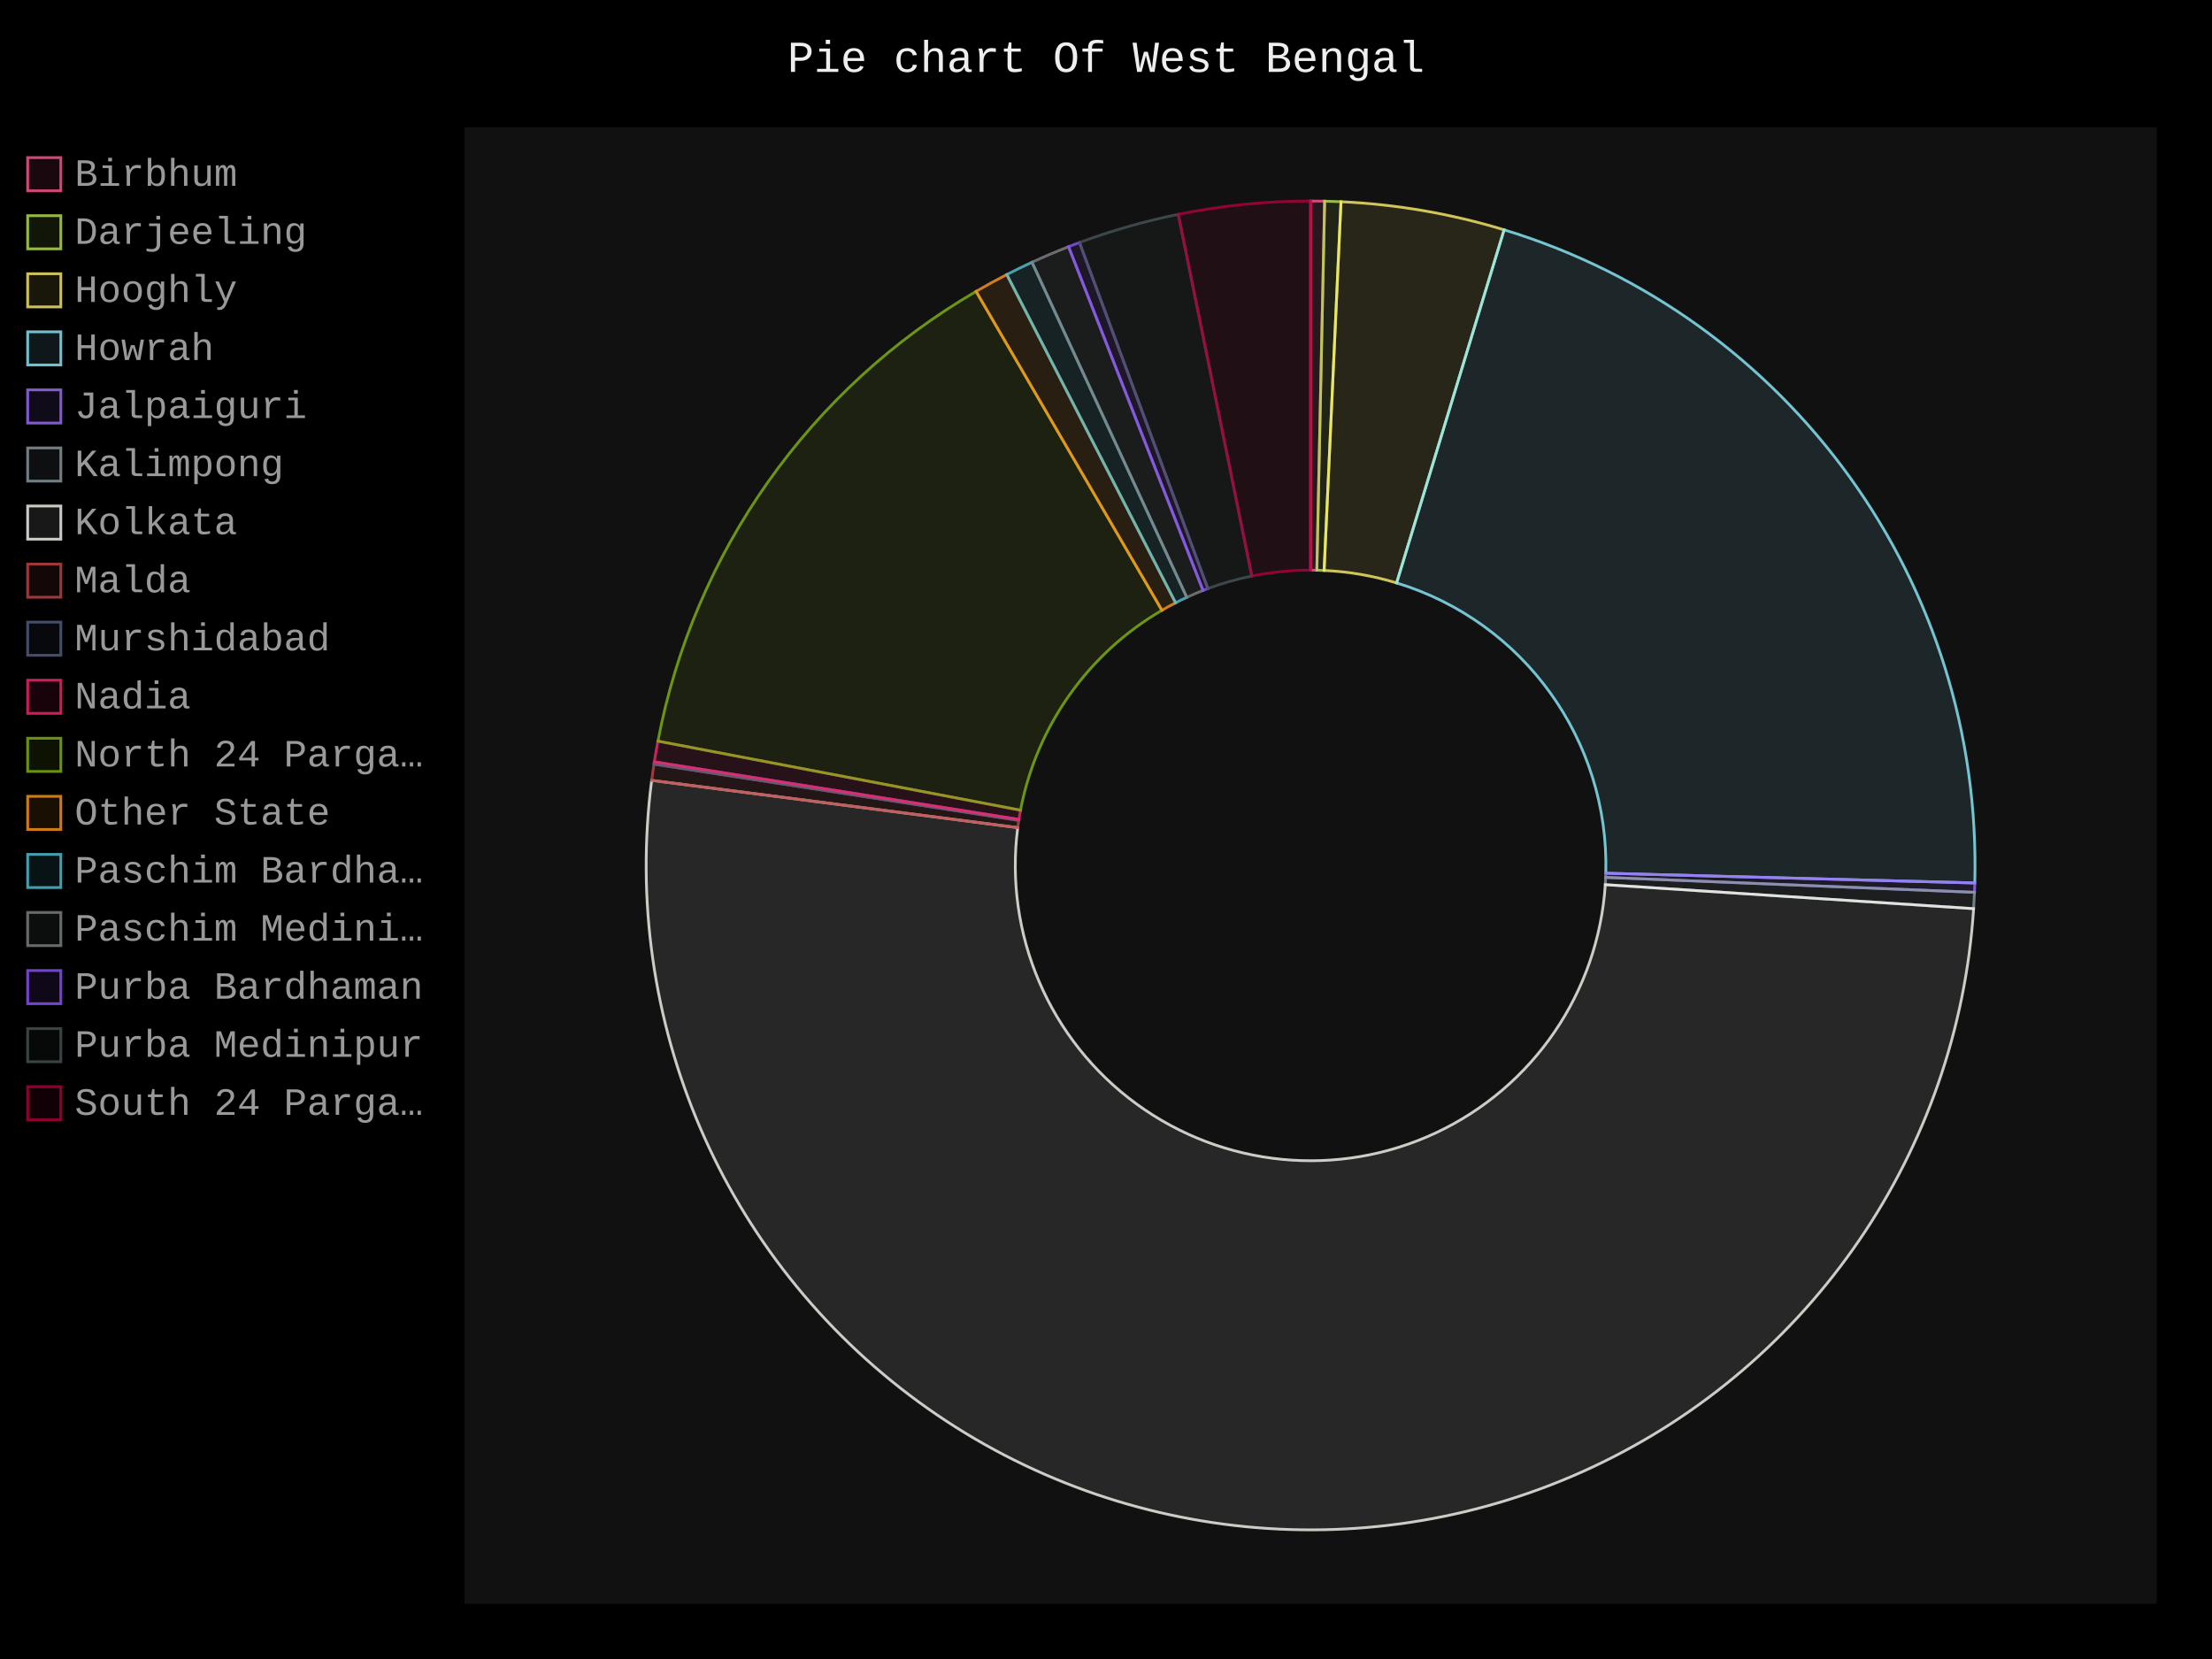
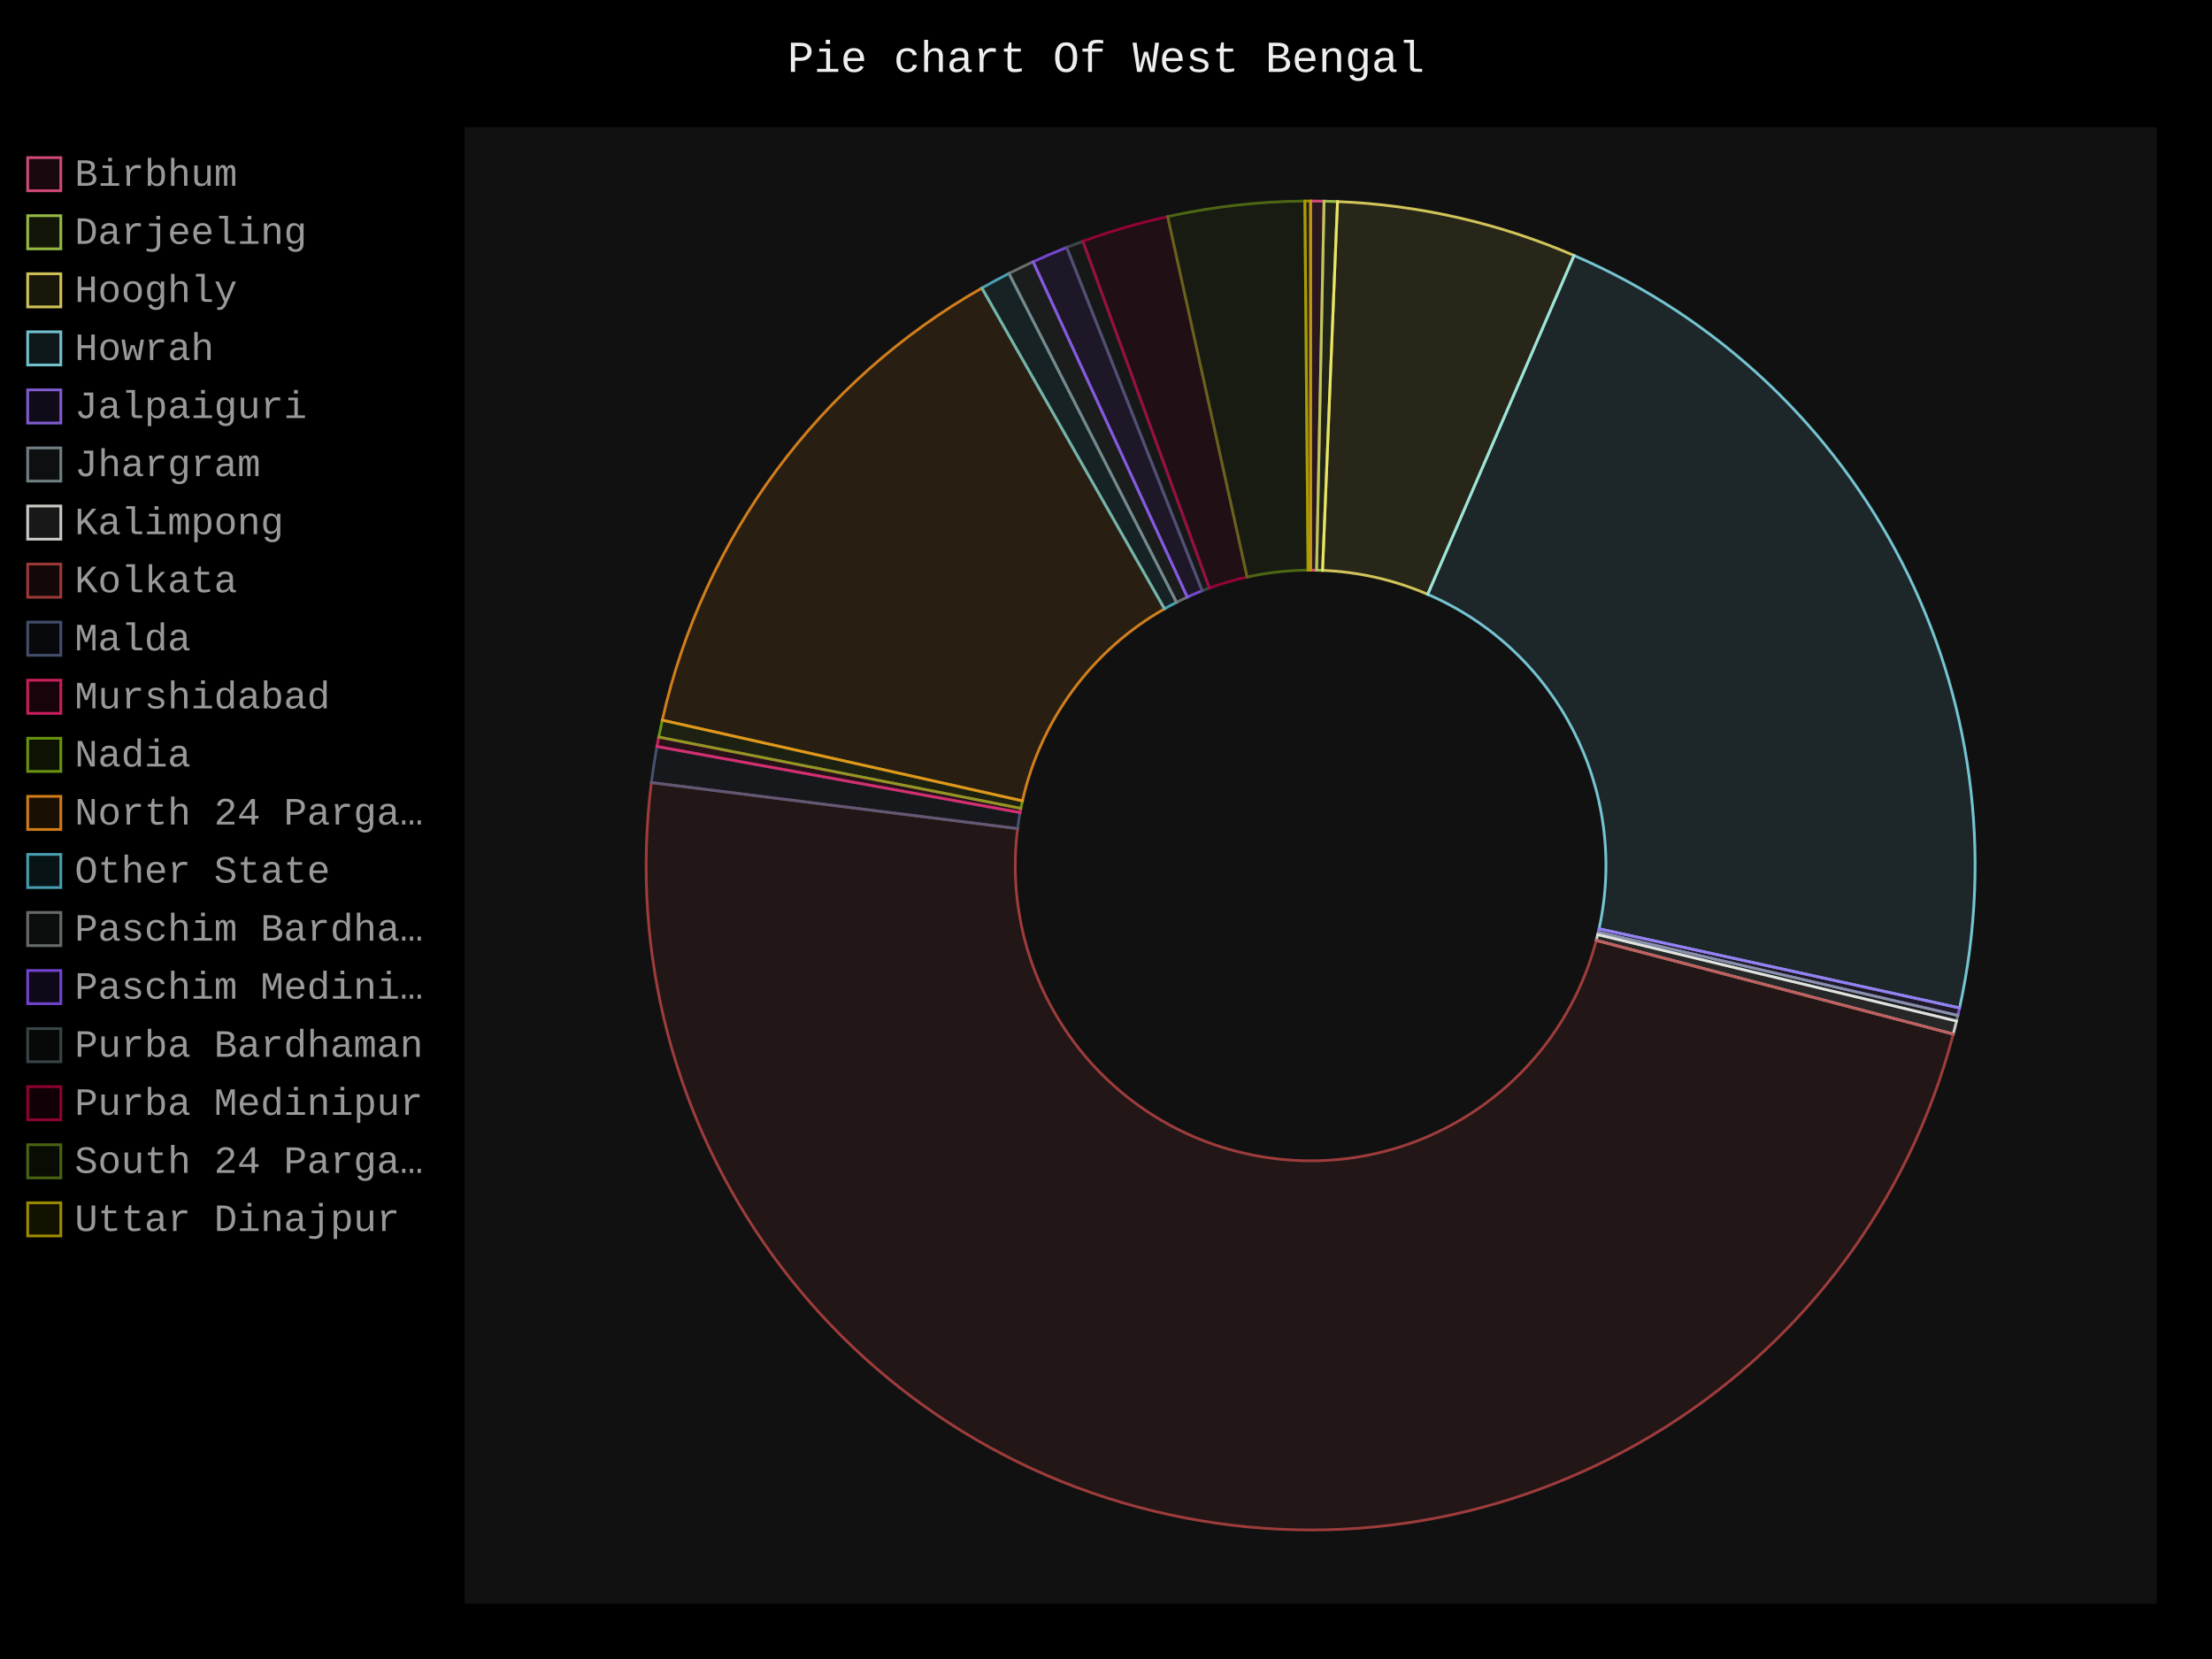
- <svg xmlns="http://www.w3.org/2000/svg" id="chart-f650f828-124a-4402-bc14-d7fe53fa1a33" class="pygal-chart" viewBox="0 0 800 600">
+ <svg xmlns="http://www.w3.org/2000/svg" id="chart-24ae775e-12b5-4b50-8628-067c514efa41" class="pygal-chart" viewBox="0 0 800 600">
  <defs>
-     <style type="text/css">#chart-f650f828-124a-4402-bc14-d7fe53fa1a33{-webkit-user-select:none;-webkit-font-smoothing:antialiased;font-family:Consolas,"Liberation Mono",Menlo,Courier,monospace}#chart-f650f828-124a-4402-bc14-d7fe53fa1a33 .title{font-family:Consolas,"Liberation Mono",Menlo,Courier,monospace;font-size:16px}#chart-f650f828-124a-4402-bc14-d7fe53fa1a33 .legends .legend text{font-family:Consolas,"Liberation Mono",Menlo,Courier,monospace;font-size:14px}#chart-f650f828-124a-4402-bc14-d7fe53fa1a33 .axis text{font-family:Consolas,"Liberation Mono",Menlo,Courier,monospace;font-size:10px}#chart-f650f828-124a-4402-bc14-d7fe53fa1a33 .axis text.major{font-family:Consolas,"Liberation Mono",Menlo,Courier,monospace;font-size:10px}#chart-f650f828-124a-4402-bc14-d7fe53fa1a33 .text-overlay text.value{font-family:Consolas,"Liberation Mono",Menlo,Courier,monospace;font-size:16px}#chart-f650f828-124a-4402-bc14-d7fe53fa1a33 .text-overlay text.label{font-family:Consolas,"Liberation Mono",Menlo,Courier,monospace;font-size:10px}#chart-f650f828-124a-4402-bc14-d7fe53fa1a33 .tooltip{font-family:Consolas,"Liberation Mono",Menlo,Courier,monospace;font-size:14px}#chart-f650f828-124a-4402-bc14-d7fe53fa1a33 text.no_data{font-family:Consolas,"Liberation Mono",Menlo,Courier,monospace;font-size:64px}
- #chart-f650f828-124a-4402-bc14-d7fe53fa1a33{background-color:black}#chart-f650f828-124a-4402-bc14-d7fe53fa1a33 path,#chart-f650f828-124a-4402-bc14-d7fe53fa1a33 line,#chart-f650f828-124a-4402-bc14-d7fe53fa1a33 rect,#chart-f650f828-124a-4402-bc14-d7fe53fa1a33 circle{-webkit-transition:1s ease-out;-moz-transition:1s ease-out;transition:1s ease-out}#chart-f650f828-124a-4402-bc14-d7fe53fa1a33 .graph &gt; .background{fill:black}#chart-f650f828-124a-4402-bc14-d7fe53fa1a33 .plot &gt; .background{fill:#111}#chart-f650f828-124a-4402-bc14-d7fe53fa1a33 .graph{fill:#999}#chart-f650f828-124a-4402-bc14-d7fe53fa1a33 text.no_data{fill:#eee}#chart-f650f828-124a-4402-bc14-d7fe53fa1a33 .title{fill:#eee}#chart-f650f828-124a-4402-bc14-d7fe53fa1a33 .legends .legend text{fill:#999}#chart-f650f828-124a-4402-bc14-d7fe53fa1a33 .legends .legend:hover text{fill:#eee}#chart-f650f828-124a-4402-bc14-d7fe53fa1a33 .axis .line{stroke:#eee}#chart-f650f828-124a-4402-bc14-d7fe53fa1a33 .axis .guide.line{stroke:#555}#chart-f650f828-124a-4402-bc14-d7fe53fa1a33 .axis .major.line{stroke:#999}#chart-f650f828-124a-4402-bc14-d7fe53fa1a33 .axis text.major{fill:#eee}#chart-f650f828-124a-4402-bc14-d7fe53fa1a33 .axis.y .guides:hover .guide.line,#chart-f650f828-124a-4402-bc14-d7fe53fa1a33 .line-graph .axis.x .guides:hover .guide.line,#chart-f650f828-124a-4402-bc14-d7fe53fa1a33 .stackedline-graph .axis.x .guides:hover .guide.line,#chart-f650f828-124a-4402-bc14-d7fe53fa1a33 .xy-graph .axis.x .guides:hover .guide.line{stroke:#eee}#chart-f650f828-124a-4402-bc14-d7fe53fa1a33 .axis .guides:hover text{fill:#eee}#chart-f650f828-124a-4402-bc14-d7fe53fa1a33 .reactive{fill-opacity:.1;stroke-opacity:.8}#chart-f650f828-124a-4402-bc14-d7fe53fa1a33 .ci{stroke:#999}#chart-f650f828-124a-4402-bc14-d7fe53fa1a33 .reactive.active,#chart-f650f828-124a-4402-bc14-d7fe53fa1a33 .active .reactive{fill-opacity:.75;stroke-opacity:.9;stroke-width:4}#chart-f650f828-124a-4402-bc14-d7fe53fa1a33 .ci .reactive.active{stroke-width:1.5}#chart-f650f828-124a-4402-bc14-d7fe53fa1a33 .series text{fill:#eee}#chart-f650f828-124a-4402-bc14-d7fe53fa1a33 .tooltip rect{fill:#111;stroke:#eee;-webkit-transition:opacity 1s ease-out;-moz-transition:opacity 1s ease-out;transition:opacity 1s ease-out}#chart-f650f828-124a-4402-bc14-d7fe53fa1a33 .tooltip .label{fill:#999}#chart-f650f828-124a-4402-bc14-d7fe53fa1a33 .tooltip .label{fill:#999}#chart-f650f828-124a-4402-bc14-d7fe53fa1a33 .tooltip .legend{font-size:.8em;fill:#555}#chart-f650f828-124a-4402-bc14-d7fe53fa1a33 .tooltip .x_label{font-size:.6em;fill:#eee}#chart-f650f828-124a-4402-bc14-d7fe53fa1a33 .tooltip .xlink{font-size:.5em;text-decoration:underline}#chart-f650f828-124a-4402-bc14-d7fe53fa1a33 .tooltip .value{font-size:1.5em}#chart-f650f828-124a-4402-bc14-d7fe53fa1a33 .bound{font-size:.5em}#chart-f650f828-124a-4402-bc14-d7fe53fa1a33 .max-value{font-size:.75em;fill:#555}#chart-f650f828-124a-4402-bc14-d7fe53fa1a33 .map-element{fill:#111;stroke:#555 !important}#chart-f650f828-124a-4402-bc14-d7fe53fa1a33 .map-element .reactive{fill-opacity:inherit;stroke-opacity:inherit}#chart-f650f828-124a-4402-bc14-d7fe53fa1a33 .color-0,#chart-f650f828-124a-4402-bc14-d7fe53fa1a33 .color-0 a:visited{stroke:#ff5995;fill:#ff5995}#chart-f650f828-124a-4402-bc14-d7fe53fa1a33 .color-1,#chart-f650f828-124a-4402-bc14-d7fe53fa1a33 .color-1 a:visited{stroke:#b6e354;fill:#b6e354}#chart-f650f828-124a-4402-bc14-d7fe53fa1a33 .color-2,#chart-f650f828-124a-4402-bc14-d7fe53fa1a33 .color-2 a:visited{stroke:#feed6c;fill:#feed6c}#chart-f650f828-124a-4402-bc14-d7fe53fa1a33 .color-3,#chart-f650f828-124a-4402-bc14-d7fe53fa1a33 .color-3 a:visited{stroke:#8cedff;fill:#8cedff}#chart-f650f828-124a-4402-bc14-d7fe53fa1a33 .color-4,#chart-f650f828-124a-4402-bc14-d7fe53fa1a33 .color-4 a:visited{stroke:#9e6ffe;fill:#9e6ffe}#chart-f650f828-124a-4402-bc14-d7fe53fa1a33 .color-5,#chart-f650f828-124a-4402-bc14-d7fe53fa1a33 .color-5 a:visited{stroke:#899ca1;fill:#899ca1}#chart-f650f828-124a-4402-bc14-d7fe53fa1a33 .color-6,#chart-f650f828-124a-4402-bc14-d7fe53fa1a33 .color-6 a:visited{stroke:#f8f8f2;fill:#f8f8f2}#chart-f650f828-124a-4402-bc14-d7fe53fa1a33 .color-7,#chart-f650f828-124a-4402-bc14-d7fe53fa1a33 .color-7 a:visited{stroke:#bf4646;fill:#bf4646}#chart-f650f828-124a-4402-bc14-d7fe53fa1a33 .color-8,#chart-f650f828-124a-4402-bc14-d7fe53fa1a33 .color-8 a:visited{stroke:#516083;fill:#516083}#chart-f650f828-124a-4402-bc14-d7fe53fa1a33 .color-9,#chart-f650f828-124a-4402-bc14-d7fe53fa1a33 .color-9 a:visited{stroke:#f92672;fill:#f92672}#chart-f650f828-124a-4402-bc14-d7fe53fa1a33 .color-10,#chart-f650f828-124a-4402-bc14-d7fe53fa1a33 .color-10 a:visited{stroke:#82b414;fill:#82b414}#chart-f650f828-124a-4402-bc14-d7fe53fa1a33 .color-11,#chart-f650f828-124a-4402-bc14-d7fe53fa1a33 .color-11 a:visited{stroke:#fd971f;fill:#fd971f}#chart-f650f828-124a-4402-bc14-d7fe53fa1a33 .color-12,#chart-f650f828-124a-4402-bc14-d7fe53fa1a33 .color-12 a:visited{stroke:#56c2d6;fill:#56c2d6}#chart-f650f828-124a-4402-bc14-d7fe53fa1a33 .color-13,#chart-f650f828-124a-4402-bc14-d7fe53fa1a33 .color-13 a:visited{stroke:#808384;fill:#808384}#chart-f650f828-124a-4402-bc14-d7fe53fa1a33 .color-14,#chart-f650f828-124a-4402-bc14-d7fe53fa1a33 .color-14 a:visited{stroke:#8c54fe;fill:#8c54fe}#chart-f650f828-124a-4402-bc14-d7fe53fa1a33 .color-15,#chart-f650f828-124a-4402-bc14-d7fe53fa1a33 .color-15 a:visited{stroke:#465457;fill:#465457}#chart-f650f828-124a-4402-bc14-d7fe53fa1a33 .color-16,#chart-f650f828-124a-4402-bc14-d7fe53fa1a33 .color-16 a:visited{stroke:#b00040;fill:#b00040}#chart-f650f828-124a-4402-bc14-d7fe53fa1a33 .text-overlay .color-0 text{fill:black}#chart-f650f828-124a-4402-bc14-d7fe53fa1a33 .text-overlay .color-1 text{fill:black}#chart-f650f828-124a-4402-bc14-d7fe53fa1a33 .text-overlay .color-2 text{fill:black}#chart-f650f828-124a-4402-bc14-d7fe53fa1a33 .text-overlay .color-3 text{fill:black}#chart-f650f828-124a-4402-bc14-d7fe53fa1a33 .text-overlay .color-4 text{fill:black}#chart-f650f828-124a-4402-bc14-d7fe53fa1a33 .text-overlay .color-5 text{fill:black}#chart-f650f828-124a-4402-bc14-d7fe53fa1a33 .text-overlay .color-6 text{fill:black}#chart-f650f828-124a-4402-bc14-d7fe53fa1a33 .text-overlay .color-7 text{fill:black}#chart-f650f828-124a-4402-bc14-d7fe53fa1a33 .text-overlay .color-8 text{fill:black}#chart-f650f828-124a-4402-bc14-d7fe53fa1a33 .text-overlay .color-9 text{fill:black}#chart-f650f828-124a-4402-bc14-d7fe53fa1a33 .text-overlay .color-10 text{fill:black}#chart-f650f828-124a-4402-bc14-d7fe53fa1a33 .text-overlay .color-11 text{fill:black}#chart-f650f828-124a-4402-bc14-d7fe53fa1a33 .text-overlay .color-12 text{fill:black}#chart-f650f828-124a-4402-bc14-d7fe53fa1a33 .text-overlay .color-13 text{fill:black}#chart-f650f828-124a-4402-bc14-d7fe53fa1a33 .text-overlay .color-14 text{fill:black}#chart-f650f828-124a-4402-bc14-d7fe53fa1a33 .text-overlay .color-15 text{fill:black}#chart-f650f828-124a-4402-bc14-d7fe53fa1a33 .text-overlay .color-16 text{fill:black}
- #chart-f650f828-124a-4402-bc14-d7fe53fa1a33 text.no_data{text-anchor:middle}#chart-f650f828-124a-4402-bc14-d7fe53fa1a33 .guide.line{fill:none}#chart-f650f828-124a-4402-bc14-d7fe53fa1a33 .centered{text-anchor:middle}#chart-f650f828-124a-4402-bc14-d7fe53fa1a33 .title{text-anchor:middle}#chart-f650f828-124a-4402-bc14-d7fe53fa1a33 .legends .legend text{fill-opacity:1}#chart-f650f828-124a-4402-bc14-d7fe53fa1a33 .axis.x text{text-anchor:middle}#chart-f650f828-124a-4402-bc14-d7fe53fa1a33 .axis.x:not(.web) text[transform]{text-anchor:start}#chart-f650f828-124a-4402-bc14-d7fe53fa1a33 .axis.x:not(.web) text[transform].backwards{text-anchor:end}#chart-f650f828-124a-4402-bc14-d7fe53fa1a33 .axis.y text{text-anchor:end}#chart-f650f828-124a-4402-bc14-d7fe53fa1a33 .axis.y text[transform].backwards{text-anchor:start}#chart-f650f828-124a-4402-bc14-d7fe53fa1a33 .axis.y2 text{text-anchor:start}#chart-f650f828-124a-4402-bc14-d7fe53fa1a33 .axis.y2 text[transform].backwards{text-anchor:end}#chart-f650f828-124a-4402-bc14-d7fe53fa1a33 .axis .guide.line{stroke-dasharray:4,4}#chart-f650f828-124a-4402-bc14-d7fe53fa1a33 .axis .major.guide.line{stroke-dasharray:6,6}#chart-f650f828-124a-4402-bc14-d7fe53fa1a33 .horizontal .axis.y .guide.line,#chart-f650f828-124a-4402-bc14-d7fe53fa1a33 .horizontal .axis.y2 .guide.line,#chart-f650f828-124a-4402-bc14-d7fe53fa1a33 .vertical .axis.x .guide.line{opacity:0}#chart-f650f828-124a-4402-bc14-d7fe53fa1a33 .horizontal .axis.always_show .guide.line,#chart-f650f828-124a-4402-bc14-d7fe53fa1a33 .vertical .axis.always_show .guide.line{opacity:1 !important}#chart-f650f828-124a-4402-bc14-d7fe53fa1a33 .axis.y .guides:hover .guide.line,#chart-f650f828-124a-4402-bc14-d7fe53fa1a33 .axis.y2 .guides:hover .guide.line,#chart-f650f828-124a-4402-bc14-d7fe53fa1a33 .axis.x .guides:hover .guide.line{opacity:1}#chart-f650f828-124a-4402-bc14-d7fe53fa1a33 .axis .guides:hover text{opacity:1}#chart-f650f828-124a-4402-bc14-d7fe53fa1a33 .nofill{fill:none}#chart-f650f828-124a-4402-bc14-d7fe53fa1a33 .subtle-fill{fill-opacity:.2}#chart-f650f828-124a-4402-bc14-d7fe53fa1a33 .dot{stroke-width:1px;fill-opacity:1}#chart-f650f828-124a-4402-bc14-d7fe53fa1a33 .dot.active{stroke-width:5px}#chart-f650f828-124a-4402-bc14-d7fe53fa1a33 .dot.negative{fill:transparent}#chart-f650f828-124a-4402-bc14-d7fe53fa1a33 text,#chart-f650f828-124a-4402-bc14-d7fe53fa1a33 tspan{stroke:none !important}#chart-f650f828-124a-4402-bc14-d7fe53fa1a33 .series text.active{opacity:1}#chart-f650f828-124a-4402-bc14-d7fe53fa1a33 .tooltip rect{fill-opacity:.95;stroke-width:.5}#chart-f650f828-124a-4402-bc14-d7fe53fa1a33 .tooltip text{fill-opacity:1}#chart-f650f828-124a-4402-bc14-d7fe53fa1a33 .showable{visibility:hidden}#chart-f650f828-124a-4402-bc14-d7fe53fa1a33 .showable.shown{visibility:visible}#chart-f650f828-124a-4402-bc14-d7fe53fa1a33 .gauge-background{fill:rgba(229,229,229,1);stroke:none}#chart-f650f828-124a-4402-bc14-d7fe53fa1a33 .bg-lines{stroke:black;stroke-width:2px}</style>
+     <style type="text/css">#chart-24ae775e-12b5-4b50-8628-067c514efa41{-webkit-user-select:none;-webkit-font-smoothing:antialiased;font-family:Consolas,"Liberation Mono",Menlo,Courier,monospace}#chart-24ae775e-12b5-4b50-8628-067c514efa41 .title{font-family:Consolas,"Liberation Mono",Menlo,Courier,monospace;font-size:16px}#chart-24ae775e-12b5-4b50-8628-067c514efa41 .legends .legend text{font-family:Consolas,"Liberation Mono",Menlo,Courier,monospace;font-size:14px}#chart-24ae775e-12b5-4b50-8628-067c514efa41 .axis text{font-family:Consolas,"Liberation Mono",Menlo,Courier,monospace;font-size:10px}#chart-24ae775e-12b5-4b50-8628-067c514efa41 .axis text.major{font-family:Consolas,"Liberation Mono",Menlo,Courier,monospace;font-size:10px}#chart-24ae775e-12b5-4b50-8628-067c514efa41 .text-overlay text.value{font-family:Consolas,"Liberation Mono",Menlo,Courier,monospace;font-size:16px}#chart-24ae775e-12b5-4b50-8628-067c514efa41 .text-overlay text.label{font-family:Consolas,"Liberation Mono",Menlo,Courier,monospace;font-size:10px}#chart-24ae775e-12b5-4b50-8628-067c514efa41 .tooltip{font-family:Consolas,"Liberation Mono",Menlo,Courier,monospace;font-size:14px}#chart-24ae775e-12b5-4b50-8628-067c514efa41 text.no_data{font-family:Consolas,"Liberation Mono",Menlo,Courier,monospace;font-size:64px}
+ #chart-24ae775e-12b5-4b50-8628-067c514efa41{background-color:black}#chart-24ae775e-12b5-4b50-8628-067c514efa41 path,#chart-24ae775e-12b5-4b50-8628-067c514efa41 line,#chart-24ae775e-12b5-4b50-8628-067c514efa41 rect,#chart-24ae775e-12b5-4b50-8628-067c514efa41 circle{-webkit-transition:1s ease-out;-moz-transition:1s ease-out;transition:1s ease-out}#chart-24ae775e-12b5-4b50-8628-067c514efa41 .graph &gt; .background{fill:black}#chart-24ae775e-12b5-4b50-8628-067c514efa41 .plot &gt; .background{fill:#111}#chart-24ae775e-12b5-4b50-8628-067c514efa41 .graph{fill:#999}#chart-24ae775e-12b5-4b50-8628-067c514efa41 text.no_data{fill:#eee}#chart-24ae775e-12b5-4b50-8628-067c514efa41 .title{fill:#eee}#chart-24ae775e-12b5-4b50-8628-067c514efa41 .legends .legend text{fill:#999}#chart-24ae775e-12b5-4b50-8628-067c514efa41 .legends .legend:hover text{fill:#eee}#chart-24ae775e-12b5-4b50-8628-067c514efa41 .axis .line{stroke:#eee}#chart-24ae775e-12b5-4b50-8628-067c514efa41 .axis .guide.line{stroke:#555}#chart-24ae775e-12b5-4b50-8628-067c514efa41 .axis .major.line{stroke:#999}#chart-24ae775e-12b5-4b50-8628-067c514efa41 .axis text.major{fill:#eee}#chart-24ae775e-12b5-4b50-8628-067c514efa41 .axis.y .guides:hover .guide.line,#chart-24ae775e-12b5-4b50-8628-067c514efa41 .line-graph .axis.x .guides:hover .guide.line,#chart-24ae775e-12b5-4b50-8628-067c514efa41 .stackedline-graph .axis.x .guides:hover .guide.line,#chart-24ae775e-12b5-4b50-8628-067c514efa41 .xy-graph .axis.x .guides:hover .guide.line{stroke:#eee}#chart-24ae775e-12b5-4b50-8628-067c514efa41 .axis .guides:hover text{fill:#eee}#chart-24ae775e-12b5-4b50-8628-067c514efa41 .reactive{fill-opacity:.1;stroke-opacity:.8}#chart-24ae775e-12b5-4b50-8628-067c514efa41 .ci{stroke:#999}#chart-24ae775e-12b5-4b50-8628-067c514efa41 .reactive.active,#chart-24ae775e-12b5-4b50-8628-067c514efa41 .active .reactive{fill-opacity:.75;stroke-opacity:.9;stroke-width:4}#chart-24ae775e-12b5-4b50-8628-067c514efa41 .ci .reactive.active{stroke-width:1.5}#chart-24ae775e-12b5-4b50-8628-067c514efa41 .series text{fill:#eee}#chart-24ae775e-12b5-4b50-8628-067c514efa41 .tooltip rect{fill:#111;stroke:#eee;-webkit-transition:opacity 1s ease-out;-moz-transition:opacity 1s ease-out;transition:opacity 1s ease-out}#chart-24ae775e-12b5-4b50-8628-067c514efa41 .tooltip .label{fill:#999}#chart-24ae775e-12b5-4b50-8628-067c514efa41 .tooltip .label{fill:#999}#chart-24ae775e-12b5-4b50-8628-067c514efa41 .tooltip .legend{font-size:.8em;fill:#555}#chart-24ae775e-12b5-4b50-8628-067c514efa41 .tooltip .x_label{font-size:.6em;fill:#eee}#chart-24ae775e-12b5-4b50-8628-067c514efa41 .tooltip .xlink{font-size:.5em;text-decoration:underline}#chart-24ae775e-12b5-4b50-8628-067c514efa41 .tooltip .value{font-size:1.5em}#chart-24ae775e-12b5-4b50-8628-067c514efa41 .bound{font-size:.5em}#chart-24ae775e-12b5-4b50-8628-067c514efa41 .max-value{font-size:.75em;fill:#555}#chart-24ae775e-12b5-4b50-8628-067c514efa41 .map-element{fill:#111;stroke:#555 !important}#chart-24ae775e-12b5-4b50-8628-067c514efa41 .map-element .reactive{fill-opacity:inherit;stroke-opacity:inherit}#chart-24ae775e-12b5-4b50-8628-067c514efa41 .color-0,#chart-24ae775e-12b5-4b50-8628-067c514efa41 .color-0 a:visited{stroke:#ff5995;fill:#ff5995}#chart-24ae775e-12b5-4b50-8628-067c514efa41 .color-1,#chart-24ae775e-12b5-4b50-8628-067c514efa41 .color-1 a:visited{stroke:#b6e354;fill:#b6e354}#chart-24ae775e-12b5-4b50-8628-067c514efa41 .color-2,#chart-24ae775e-12b5-4b50-8628-067c514efa41 .color-2 a:visited{stroke:#feed6c;fill:#feed6c}#chart-24ae775e-12b5-4b50-8628-067c514efa41 .color-3,#chart-24ae775e-12b5-4b50-8628-067c514efa41 .color-3 a:visited{stroke:#8cedff;fill:#8cedff}#chart-24ae775e-12b5-4b50-8628-067c514efa41 .color-4,#chart-24ae775e-12b5-4b50-8628-067c514efa41 .color-4 a:visited{stroke:#9e6ffe;fill:#9e6ffe}#chart-24ae775e-12b5-4b50-8628-067c514efa41 .color-5,#chart-24ae775e-12b5-4b50-8628-067c514efa41 .color-5 a:visited{stroke:#899ca1;fill:#899ca1}#chart-24ae775e-12b5-4b50-8628-067c514efa41 .color-6,#chart-24ae775e-12b5-4b50-8628-067c514efa41 .color-6 a:visited{stroke:#f8f8f2;fill:#f8f8f2}#chart-24ae775e-12b5-4b50-8628-067c514efa41 .color-7,#chart-24ae775e-12b5-4b50-8628-067c514efa41 .color-7 a:visited{stroke:#bf4646;fill:#bf4646}#chart-24ae775e-12b5-4b50-8628-067c514efa41 .color-8,#chart-24ae775e-12b5-4b50-8628-067c514efa41 .color-8 a:visited{stroke:#516083;fill:#516083}#chart-24ae775e-12b5-4b50-8628-067c514efa41 .color-9,#chart-24ae775e-12b5-4b50-8628-067c514efa41 .color-9 a:visited{stroke:#f92672;fill:#f92672}#chart-24ae775e-12b5-4b50-8628-067c514efa41 .color-10,#chart-24ae775e-12b5-4b50-8628-067c514efa41 .color-10 a:visited{stroke:#82b414;fill:#82b414}#chart-24ae775e-12b5-4b50-8628-067c514efa41 .color-11,#chart-24ae775e-12b5-4b50-8628-067c514efa41 .color-11 a:visited{stroke:#fd971f;fill:#fd971f}#chart-24ae775e-12b5-4b50-8628-067c514efa41 .color-12,#chart-24ae775e-12b5-4b50-8628-067c514efa41 .color-12 a:visited{stroke:#56c2d6;fill:#56c2d6}#chart-24ae775e-12b5-4b50-8628-067c514efa41 .color-13,#chart-24ae775e-12b5-4b50-8628-067c514efa41 .color-13 a:visited{stroke:#808384;fill:#808384}#chart-24ae775e-12b5-4b50-8628-067c514efa41 .color-14,#chart-24ae775e-12b5-4b50-8628-067c514efa41 .color-14 a:visited{stroke:#8c54fe;fill:#8c54fe}#chart-24ae775e-12b5-4b50-8628-067c514efa41 .color-15,#chart-24ae775e-12b5-4b50-8628-067c514efa41 .color-15 a:visited{stroke:#465457;fill:#465457}#chart-24ae775e-12b5-4b50-8628-067c514efa41 .color-16,#chart-24ae775e-12b5-4b50-8628-067c514efa41 .color-16 a:visited{stroke:#b00040;fill:#b00040}#chart-24ae775e-12b5-4b50-8628-067c514efa41 .color-17,#chart-24ae775e-12b5-4b50-8628-067c514efa41 .color-17 a:visited{stroke:#5a7b14;fill:#5a7b14}#chart-24ae775e-12b5-4b50-8628-067c514efa41 .color-18,#chart-24ae775e-12b5-4b50-8628-067c514efa41 .color-18 a:visited{stroke:#c0aa01;fill:#c0aa01}#chart-24ae775e-12b5-4b50-8628-067c514efa41 .text-overlay .color-0 text{fill:black}#chart-24ae775e-12b5-4b50-8628-067c514efa41 .text-overlay .color-1 text{fill:black}#chart-24ae775e-12b5-4b50-8628-067c514efa41 .text-overlay .color-2 text{fill:black}#chart-24ae775e-12b5-4b50-8628-067c514efa41 .text-overlay .color-3 text{fill:black}#chart-24ae775e-12b5-4b50-8628-067c514efa41 .text-overlay .color-4 text{fill:black}#chart-24ae775e-12b5-4b50-8628-067c514efa41 .text-overlay .color-5 text{fill:black}#chart-24ae775e-12b5-4b50-8628-067c514efa41 .text-overlay .color-6 text{fill:black}#chart-24ae775e-12b5-4b50-8628-067c514efa41 .text-overlay .color-7 text{fill:black}#chart-24ae775e-12b5-4b50-8628-067c514efa41 .text-overlay .color-8 text{fill:black}#chart-24ae775e-12b5-4b50-8628-067c514efa41 .text-overlay .color-9 text{fill:black}#chart-24ae775e-12b5-4b50-8628-067c514efa41 .text-overlay .color-10 text{fill:black}#chart-24ae775e-12b5-4b50-8628-067c514efa41 .text-overlay .color-11 text{fill:black}#chart-24ae775e-12b5-4b50-8628-067c514efa41 .text-overlay .color-12 text{fill:black}#chart-24ae775e-12b5-4b50-8628-067c514efa41 .text-overlay .color-13 text{fill:black}#chart-24ae775e-12b5-4b50-8628-067c514efa41 .text-overlay .color-14 text{fill:black}#chart-24ae775e-12b5-4b50-8628-067c514efa41 .text-overlay .color-15 text{fill:black}#chart-24ae775e-12b5-4b50-8628-067c514efa41 .text-overlay .color-16 text{fill:black}#chart-24ae775e-12b5-4b50-8628-067c514efa41 .text-overlay .color-17 text{fill:black}#chart-24ae775e-12b5-4b50-8628-067c514efa41 .text-overlay .color-18 text{fill:black}
+ #chart-24ae775e-12b5-4b50-8628-067c514efa41 text.no_data{text-anchor:middle}#chart-24ae775e-12b5-4b50-8628-067c514efa41 .guide.line{fill:none}#chart-24ae775e-12b5-4b50-8628-067c514efa41 .centered{text-anchor:middle}#chart-24ae775e-12b5-4b50-8628-067c514efa41 .title{text-anchor:middle}#chart-24ae775e-12b5-4b50-8628-067c514efa41 .legends .legend text{fill-opacity:1}#chart-24ae775e-12b5-4b50-8628-067c514efa41 .axis.x text{text-anchor:middle}#chart-24ae775e-12b5-4b50-8628-067c514efa41 .axis.x:not(.web) text[transform]{text-anchor:start}#chart-24ae775e-12b5-4b50-8628-067c514efa41 .axis.x:not(.web) text[transform].backwards{text-anchor:end}#chart-24ae775e-12b5-4b50-8628-067c514efa41 .axis.y text{text-anchor:end}#chart-24ae775e-12b5-4b50-8628-067c514efa41 .axis.y text[transform].backwards{text-anchor:start}#chart-24ae775e-12b5-4b50-8628-067c514efa41 .axis.y2 text{text-anchor:start}#chart-24ae775e-12b5-4b50-8628-067c514efa41 .axis.y2 text[transform].backwards{text-anchor:end}#chart-24ae775e-12b5-4b50-8628-067c514efa41 .axis .guide.line{stroke-dasharray:4,4}#chart-24ae775e-12b5-4b50-8628-067c514efa41 .axis .major.guide.line{stroke-dasharray:6,6}#chart-24ae775e-12b5-4b50-8628-067c514efa41 .horizontal .axis.y .guide.line,#chart-24ae775e-12b5-4b50-8628-067c514efa41 .horizontal .axis.y2 .guide.line,#chart-24ae775e-12b5-4b50-8628-067c514efa41 .vertical .axis.x .guide.line{opacity:0}#chart-24ae775e-12b5-4b50-8628-067c514efa41 .horizontal .axis.always_show .guide.line,#chart-24ae775e-12b5-4b50-8628-067c514efa41 .vertical .axis.always_show .guide.line{opacity:1 !important}#chart-24ae775e-12b5-4b50-8628-067c514efa41 .axis.y .guides:hover .guide.line,#chart-24ae775e-12b5-4b50-8628-067c514efa41 .axis.y2 .guides:hover .guide.line,#chart-24ae775e-12b5-4b50-8628-067c514efa41 .axis.x .guides:hover .guide.line{opacity:1}#chart-24ae775e-12b5-4b50-8628-067c514efa41 .axis .guides:hover text{opacity:1}#chart-24ae775e-12b5-4b50-8628-067c514efa41 .nofill{fill:none}#chart-24ae775e-12b5-4b50-8628-067c514efa41 .subtle-fill{fill-opacity:.2}#chart-24ae775e-12b5-4b50-8628-067c514efa41 .dot{stroke-width:1px;fill-opacity:1}#chart-24ae775e-12b5-4b50-8628-067c514efa41 .dot.active{stroke-width:5px}#chart-24ae775e-12b5-4b50-8628-067c514efa41 .dot.negative{fill:transparent}#chart-24ae775e-12b5-4b50-8628-067c514efa41 text,#chart-24ae775e-12b5-4b50-8628-067c514efa41 tspan{stroke:none !important}#chart-24ae775e-12b5-4b50-8628-067c514efa41 .series text.active{opacity:1}#chart-24ae775e-12b5-4b50-8628-067c514efa41 .tooltip rect{fill-opacity:.95;stroke-width:.5}#chart-24ae775e-12b5-4b50-8628-067c514efa41 .tooltip text{fill-opacity:1}#chart-24ae775e-12b5-4b50-8628-067c514efa41 .showable{visibility:hidden}#chart-24ae775e-12b5-4b50-8628-067c514efa41 .showable.shown{visibility:visible}#chart-24ae775e-12b5-4b50-8628-067c514efa41 .gauge-background{fill:rgba(229,229,229,1);stroke:none}#chart-24ae775e-12b5-4b50-8628-067c514efa41 .bg-lines{stroke:black;stroke-width:2px}</style>
  </defs>
  <g class="graph pie-graph vertical">
    <rect class="background" height="600" width="800" x="0" y="0" />
    <g class="plot" transform="translate(168, 46)">
      <rect class="background" height="534" width="612.0" x="0" y="0" />
      <g class="series serie-0 color-0">
        <g class="slices">
          <g class="slice">
-             <path class="slice reactive tooltip-trigger" d="M306 26.7 A240.3 240.3 0 0 1 311.072 26.754 L308.254 160.224 A106.8 106.8 0 0 0 306 160.2 z" />
+             <path class="slice reactive tooltip-trigger" d="M306 26.7 A240.3 240.3 0 0 1 310.863 26.749 L308.162 160.222 A106.8 106.8 0 0 0 306 160.2 z" />
          </g>
        </g>
      </g>
      <g class="series serie-1 color-1">
        <g class="slices">
          <g class="slice">
-             <path class="slice reactive tooltip-trigger" d="M311.072 26.754 A240.3 240.3 0 0 1 316.986 26.951 L310.883 160.312 A106.8 106.8 0 0 0 308.254 160.224 z" />
+             <path class="slice reactive tooltip-trigger" d="M310.863 26.749 A240.3 240.3 0 0 1 315.725 26.897 L310.322 160.287 A106.8 106.8 0 0 0 308.162 160.222 z" />
          </g>
        </g>
      </g>
      <g class="series serie-2 color-2">
        <g class="slices">
          <g class="slice">
-             <path class="slice reactive tooltip-trigger" d="M316.986 26.951 A240.3 240.3 0 0 1 375.983 37.116 L337.104 164.829 A106.8 106.8 0 0 0 310.883 160.312 z" />
+             <path class="slice reactive tooltip-trigger" d="M315.725 26.897 A240.3 240.3 0 0 1 401.278 46.396 L348.346 168.954 A106.8 106.8 0 0 0 310.322 160.287 z" />
          </g>
        </g>
      </g>
      <g class="series serie-3 color-3">
        <g class="slices">
          <g class="slice">
-             <path class="slice reactive tooltip-trigger" d="M375.983 37.116 A240.3 240.3 0 0 1 546.216 273.34 L412.763 269.818 A106.8 106.8 0 0 0 337.104 164.829 z" />
+             <path class="slice reactive tooltip-trigger" d="M401.278 46.396 A240.3 240.3 0 0 1 540.709 318.535 L410.315 289.904 A106.8 106.8 0 0 0 348.346 168.954 z" />
          </g>
        </g>
      </g>
      <g class="series serie-4 color-4">
        <g class="slices">
          <g class="slice">
-             <path class="slice reactive tooltip-trigger" d="M546.216 273.34 A240.3 240.3 0 0 1 546.103 276.719 L412.713 271.32 A106.8 106.8 0 0 0 412.763 269.818 z" />
+             <path class="slice reactive tooltip-trigger" d="M540.709 318.535 A240.3 240.3 0 0 1 540.097 321.246 L410.043 291.109 A106.8 106.8 0 0 0 410.315 289.904 z" />
          </g>
        </g>
      </g>
      <g class="series serie-5 color-5">
        <g class="slices">
          <g class="slice">
-             <path class="slice reactive tooltip-trigger" d="M546.103 276.719 A240.3 240.3 0 0 1 545.791 282.628 L412.574 273.946 A106.8 106.8 0 0 0 412.713 271.32 z" />
+             <path class="slice reactive tooltip-trigger" d="M540.097 321.246 A240.3 240.3 0 0 1 539.618 323.274 L409.83 292.011 A106.8 106.8 0 0 0 410.043 291.109 z" />
          </g>
        </g>
      </g>
      <g class="series serie-6 color-6">
        <g class="slices">
          <g class="slice">
-             <path class="slice reactive tooltip-trigger" d="M545.791 282.628 A240.3 240.3 0 1 1 67.678 236.228 L200.079 253.324 A106.8 106.8 0 1 0 412.574 273.946 z" />
+             <path class="slice reactive tooltip-trigger" d="M539.618 323.274 A240.3 240.3 0 0 1 538.431 327.991 L409.303 294.107 A106.8 106.8 0 0 0 409.83 292.011 z" />
          </g>
        </g>
      </g>
      <g class="series serie-7 color-7">
        <g class="slices">
          <g class="slice">
-             <path class="slice reactive tooltip-trigger" d="M67.678 236.228 A240.3 240.3 0 0 1 68.508 230.369 L200.448 250.72 A106.8 106.8 0 0 0 200.079 253.324 z" />
+             <path class="slice reactive tooltip-trigger" d="M538.431 327.991 A240.3 240.3 0 0 1 67.577 237.027 L200.034 253.679 A106.8 106.8 0 0 0 409.303 294.107 z" />
          </g>
        </g>
      </g>
      <g class="series serie-8 color-8">
        <g class="slices">
          <g class="slice">
-             <path class="slice reactive tooltip-trigger" d="M68.508 230.369 A240.3 240.3 0 0 1 68.639 229.534 L200.506 250.348 A106.8 106.8 0 0 0 200.448 250.72 z" />
+             <path class="slice reactive tooltip-trigger" d="M67.577 237.027 A240.3 240.3 0 0 1 69.582 223.98 L200.925 247.88 A106.8 106.8 0 0 0 200.034 253.679 z" />
          </g>
        </g>
      </g>
      <g class="series serie-9 color-9">
        <g class="slices">
          <g class="slice">
-             <path class="slice reactive tooltip-trigger" d="M68.639 229.534 A240.3 240.3 0 0 1 69.944 222.039 L201.086 247.017 A106.8 106.8 0 0 0 200.506 250.348 z" />
+             <path class="slice reactive tooltip-trigger" d="M69.582 223.98 A240.3 240.3 0 0 1 70.229 220.567 L201.213 246.363 A106.8 106.8 0 0 0 200.925 247.88 z" />
          </g>
        </g>
      </g>
      <g class="series serie-10 color-10">
        <g class="slices">
          <g class="slice">
-             <path class="slice reactive tooltip-trigger" d="M69.944 222.039 A240.3 240.3 0 0 1 184.997 59.389 L252.221 174.728 A106.8 106.8 0 0 0 201.086 247.017 z" />
+             <path class="slice reactive tooltip-trigger" d="M70.229 220.567 A240.3 240.3 0 0 1 71.517 214.448 L201.785 243.644 A106.8 106.8 0 0 0 201.213 246.363 z" />
          </g>
        </g>
      </g>
      <g class="series serie-11 color-11">
        <g class="slices">
          <g class="slice">
-             <path class="slice reactive tooltip-trigger" d="M184.997 59.389 A240.3 240.3 0 0 1 196.116 53.296 L257.163 172.02 A106.8 106.8 0 0 0 252.221 174.728 z" />
+             <path class="slice reactive tooltip-trigger" d="M71.517 214.448 A240.3 240.3 0 0 1 187.106 58.174 L253.158 174.188 A106.8 106.8 0 0 0 201.785 243.644 z" />
          </g>
        </g>
      </g>
      <g class="series serie-12 color-12">
        <g class="slices">
          <g class="slice">
-             <path class="slice reactive tooltip-trigger" d="M196.116 53.296 A240.3 240.3 0 0 1 205.233 48.848 L261.215 170.044 A106.8 106.8 0 0 0 257.163 172.02 z" />
+             <path class="slice reactive tooltip-trigger" d="M187.106 58.174 A240.3 240.3 0 0 1 196.891 52.899 L257.507 171.844 A106.8 106.8 0 0 0 253.158 174.188 z" />
          </g>
        </g>
      </g>
      <g class="series serie-13 color-13">
        <g class="slices">
          <g class="slice">
-             <path class="slice reactive tooltip-trigger" d="M205.233 48.848 A240.3 240.3 0 0 1 218.452 43.216 L267.09 167.54 A106.8 106.8 0 0 0 261.215 170.044 z" />
+             <path class="slice reactive tooltip-trigger" d="M196.891 52.899 A240.3 240.3 0 0 1 205.645 48.659 L261.398 169.959 A106.8 106.8 0 0 0 257.507 171.844 z" />
          </g>
        </g>
      </g>
      <g class="series serie-14 color-14">
        <g class="slices">
          <g class="slice">
-             <path class="slice reactive tooltip-trigger" d="M218.452 43.216 A240.3 240.3 0 0 1 222.402 41.71 L268.845 166.871 A106.8 106.8 0 0 0 267.09 167.54 z" />
+             <path class="slice reactive tooltip-trigger" d="M205.645 48.659 A240.3 240.3 0 0 1 217.785 43.478 L266.793 167.657 A106.8 106.8 0 0 0 261.398 169.959 z" />
          </g>
        </g>
      </g>
      <g class="series serie-15 color-15">
        <g class="slices">
          <g class="slice">
-             <path class="slice reactive tooltip-trigger" d="M222.402 41.71 A240.3 240.3 0 0 1 258.136 31.515 L284.727 162.34 A106.8 106.8 0 0 0 268.845 166.871 z" />
+             <path class="slice reactive tooltip-trigger" d="M217.785 43.478 A240.3 240.3 0 0 1 223.631 41.258 L269.392 166.67 A106.8 106.8 0 0 0 266.793 167.657 z" />
          </g>
        </g>
      </g>
      <g class="series serie-16 color-16">
        <g class="slices">
          <g class="slice">
-             <path class="slice reactive tooltip-trigger" d="M258.136 31.515 A240.3 240.3 0 0 1 306 26.7 L306 160.2 A106.8 106.8 0 0 0 284.727 162.34 z" />
+             <path class="slice reactive tooltip-trigger" d="M223.631 41.258 A240.3 240.3 0 0 1 254.296 32.328 L283.02 162.702 A106.8 106.8 0 0 0 269.392 166.67 z" />
+           </g>
+         </g>
+       </g>
+       <g class="series serie-17 color-17">
+         <g class="slices">
+           <g class="slice">
+             <path class="slice reactive tooltip-trigger" d="M254.296 32.328 A240.3 240.3 0 0 1 303.916 26.709 L305.074 160.204 A106.8 106.8 0 0 0 283.02 162.702 z" />
+           </g>
+         </g>
+       </g>
+       <g class="series serie-18 color-18">
+         <g class="slices">
+           <g class="slice">
+             <path class="slice reactive tooltip-trigger" d="M303.916 26.709 A240.3 240.3 0 0 1 306 26.7 L306 160.2 A106.8 106.8 0 0 0 305.074 160.204 z" />
          </g>
        </g>
      </g>
    </g>
    <g class="titles">
      <text class="title plot_title" x="400.0" y="26">Pie chart Of West Bengal</text>
    </g>
    <g class="plot overlay" transform="translate(168, 46)">
      <g class="series serie-0 color-0" />
      <g class="series serie-1 color-1" />
      <g class="series serie-2 color-2" />
      <g class="series serie-3 color-3" />
      <g class="series serie-4 color-4" />
      <g class="series serie-5 color-5" />
      <g class="series serie-6 color-6" />
      <g class="series serie-7 color-7" />
      <g class="series serie-8 color-8" />
      <g class="series serie-9 color-9" />
      <g class="series serie-10 color-10" />
      <g class="series serie-11 color-11" />
      <g class="series serie-12 color-12" />
      <g class="series serie-13 color-13" />
      <g class="series serie-14 color-14" />
      <g class="series serie-15 color-15" />
      <g class="series serie-16 color-16" />
+       <g class="series serie-17 color-17" />
+       <g class="series serie-18 color-18" />
    </g>
    <g class="plot text-overlay" transform="translate(168, 46)">
      <g class="series serie-0 color-0" />
      <g class="series serie-1 color-1" />
      <g class="series serie-2 color-2" />
      <g class="series serie-3 color-3" />
      <g class="series serie-4 color-4" />
      <g class="series serie-5 color-5" />
      <g class="series serie-6 color-6" />
      <g class="series serie-7 color-7" />
      <g class="series serie-8 color-8" />
      <g class="series serie-9 color-9" />
      <g class="series serie-10 color-10" />
      <g class="series serie-11 color-11" />
      <g class="series serie-12 color-12" />
      <g class="series serie-13 color-13" />
      <g class="series serie-14 color-14" />
      <g class="series serie-15 color-15" />
      <g class="series serie-16 color-16" />
+       <g class="series serie-17 color-17" />
+       <g class="series serie-18 color-18" />
    </g>
    <g class="plot tooltip-overlay" transform="translate(168, 46)">
      <g class="tooltip" style="opacity: 0" transform="translate(0 0)">
        <rect class="tooltip-box" height="0" rx="0" ry="0" width="0" />
        <g class="text" />
      </g>
    </g>
    <g class="legends" transform="translate(10, 56)">
      <g class="legend reactive activate-serie" id="activate-serie-0">
        <rect class="color-0 reactive" height="12" width="12" x="0.0" y="1.0" />
        <text x="17.0" y="11.2">Birbhum</text>
      </g>
      <g class="legend reactive activate-serie" id="activate-serie-1">
        <rect class="color-1 reactive" height="12" width="12" x="0.0" y="22.0" />
        <text x="17.0" y="32.2">Darjeeling</text>
      </g>
      <g class="legend reactive activate-serie" id="activate-serie-2">
        <rect class="color-2 reactive" height="12" width="12" x="0.0" y="43.0" />
        <text x="17.0" y="53.2">Hooghly</text>
      </g>
      <g class="legend reactive activate-serie" id="activate-serie-3">
        <rect class="color-3 reactive" height="12" width="12" x="0.0" y="64.0" />
        <text x="17.0" y="74.2">Howrah</text>
      </g>
      <g class="legend reactive activate-serie" id="activate-serie-4">
        <rect class="color-4 reactive" height="12" width="12" x="0.0" y="85.0" />
        <text x="17.0" y="95.2">Jalpaiguri</text>
      </g>
      <g class="legend reactive activate-serie" id="activate-serie-5">
        <rect class="color-5 reactive" height="12" width="12" x="0.0" y="106.0" />
-         <text x="17.0" y="116.2">Kalimpong</text>
+         <text x="17.0" y="116.2">Jhargram</text>
      </g>
      <g class="legend reactive activate-serie" id="activate-serie-6">
        <rect class="color-6 reactive" height="12" width="12" x="0.0" y="127.0" />
-         <text x="17.0" y="137.2">Kolkata</text>
+         <text x="17.0" y="137.2">Kalimpong</text>
      </g>
      <g class="legend reactive activate-serie" id="activate-serie-7">
        <rect class="color-7 reactive" height="12" width="12" x="0.0" y="148.0" />
-         <text x="17.0" y="158.2">Malda</text>
+         <text x="17.0" y="158.2">Kolkata</text>
      </g>
      <g class="legend reactive activate-serie" id="activate-serie-8">
        <rect class="color-8 reactive" height="12" width="12" x="0.0" y="169.0" />
-         <text x="17.0" y="179.2">Murshidabad</text>
+         <text x="17.0" y="179.2">Malda</text>
      </g>
      <g class="legend reactive activate-serie" id="activate-serie-9">
        <rect class="color-9 reactive" height="12" width="12" x="0.0" y="190.0" />
-         <text x="17.0" y="200.2">Nadia</text>
+         <text x="17.0" y="200.2">Murshidabad</text>
      </g>
      <g class="legend reactive activate-serie" id="activate-serie-10">
        <rect class="color-10 reactive" height="12" width="12" x="0.0" y="211.0" />
-         <text x="17.0" y="221.2">North 24 Parga…</text>
+         <text x="17.0" y="221.2">Nadia</text>
      </g>
      <g class="legend reactive activate-serie" id="activate-serie-11">
        <rect class="color-11 reactive" height="12" width="12" x="0.0" y="232.0" />
-         <text x="17.0" y="242.2">Other State</text>
+         <text x="17.0" y="242.2">North 24 Parga…</text>
      </g>
      <g class="legend reactive activate-serie" id="activate-serie-12">
        <rect class="color-12 reactive" height="12" width="12" x="0.0" y="253.0" />
-         <text x="17.0" y="263.2">Paschim Bardha…</text>
+         <text x="17.0" y="263.2">Other State</text>
      </g>
      <g class="legend reactive activate-serie" id="activate-serie-13">
        <rect class="color-13 reactive" height="12" width="12" x="0.0" y="274.0" />
-         <text x="17.0" y="284.2">Paschim Medini…</text>
+         <text x="17.0" y="284.2">Paschim Bardha…</text>
      </g>
      <g class="legend reactive activate-serie" id="activate-serie-14">
        <rect class="color-14 reactive" height="12" width="12" x="0.0" y="295.0" />
-         <text x="17.0" y="305.2">Purba Bardhaman</text>
+         <text x="17.0" y="305.2">Paschim Medini…</text>
      </g>
      <g class="legend reactive activate-serie" id="activate-serie-15">
        <rect class="color-15 reactive" height="12" width="12" x="0.0" y="316.0" />
-         <text x="17.0" y="326.2">Purba Medinipur</text>
+         <text x="17.0" y="326.2">Purba Bardhaman</text>
      </g>
      <g class="legend reactive activate-serie" id="activate-serie-16">
        <rect class="color-16 reactive" height="12" width="12" x="0.0" y="337.0" />
-         <text x="17.0" y="347.2">South 24 Parga…</text>
+         <text x="17.0" y="347.2">Purba Medinipur</text>
+       </g>
+       <g class="legend reactive activate-serie" id="activate-serie-17">
+         <rect class="color-17 reactive" height="12" width="12" x="0.0" y="358.0" />
+         <text x="17.0" y="368.2">South 24 Parga…</text>
+       </g>
+       <g class="legend reactive activate-serie" id="activate-serie-18">
+         <rect class="color-18 reactive" height="12" width="12" x="0.0" y="379.0" />
+         <text x="17.0" y="389.2">Uttar Dinajpur</text>
      </g>
    </g>
    <g class="legends" transform="translate(790, 56)" />
  </g>
</svg>
